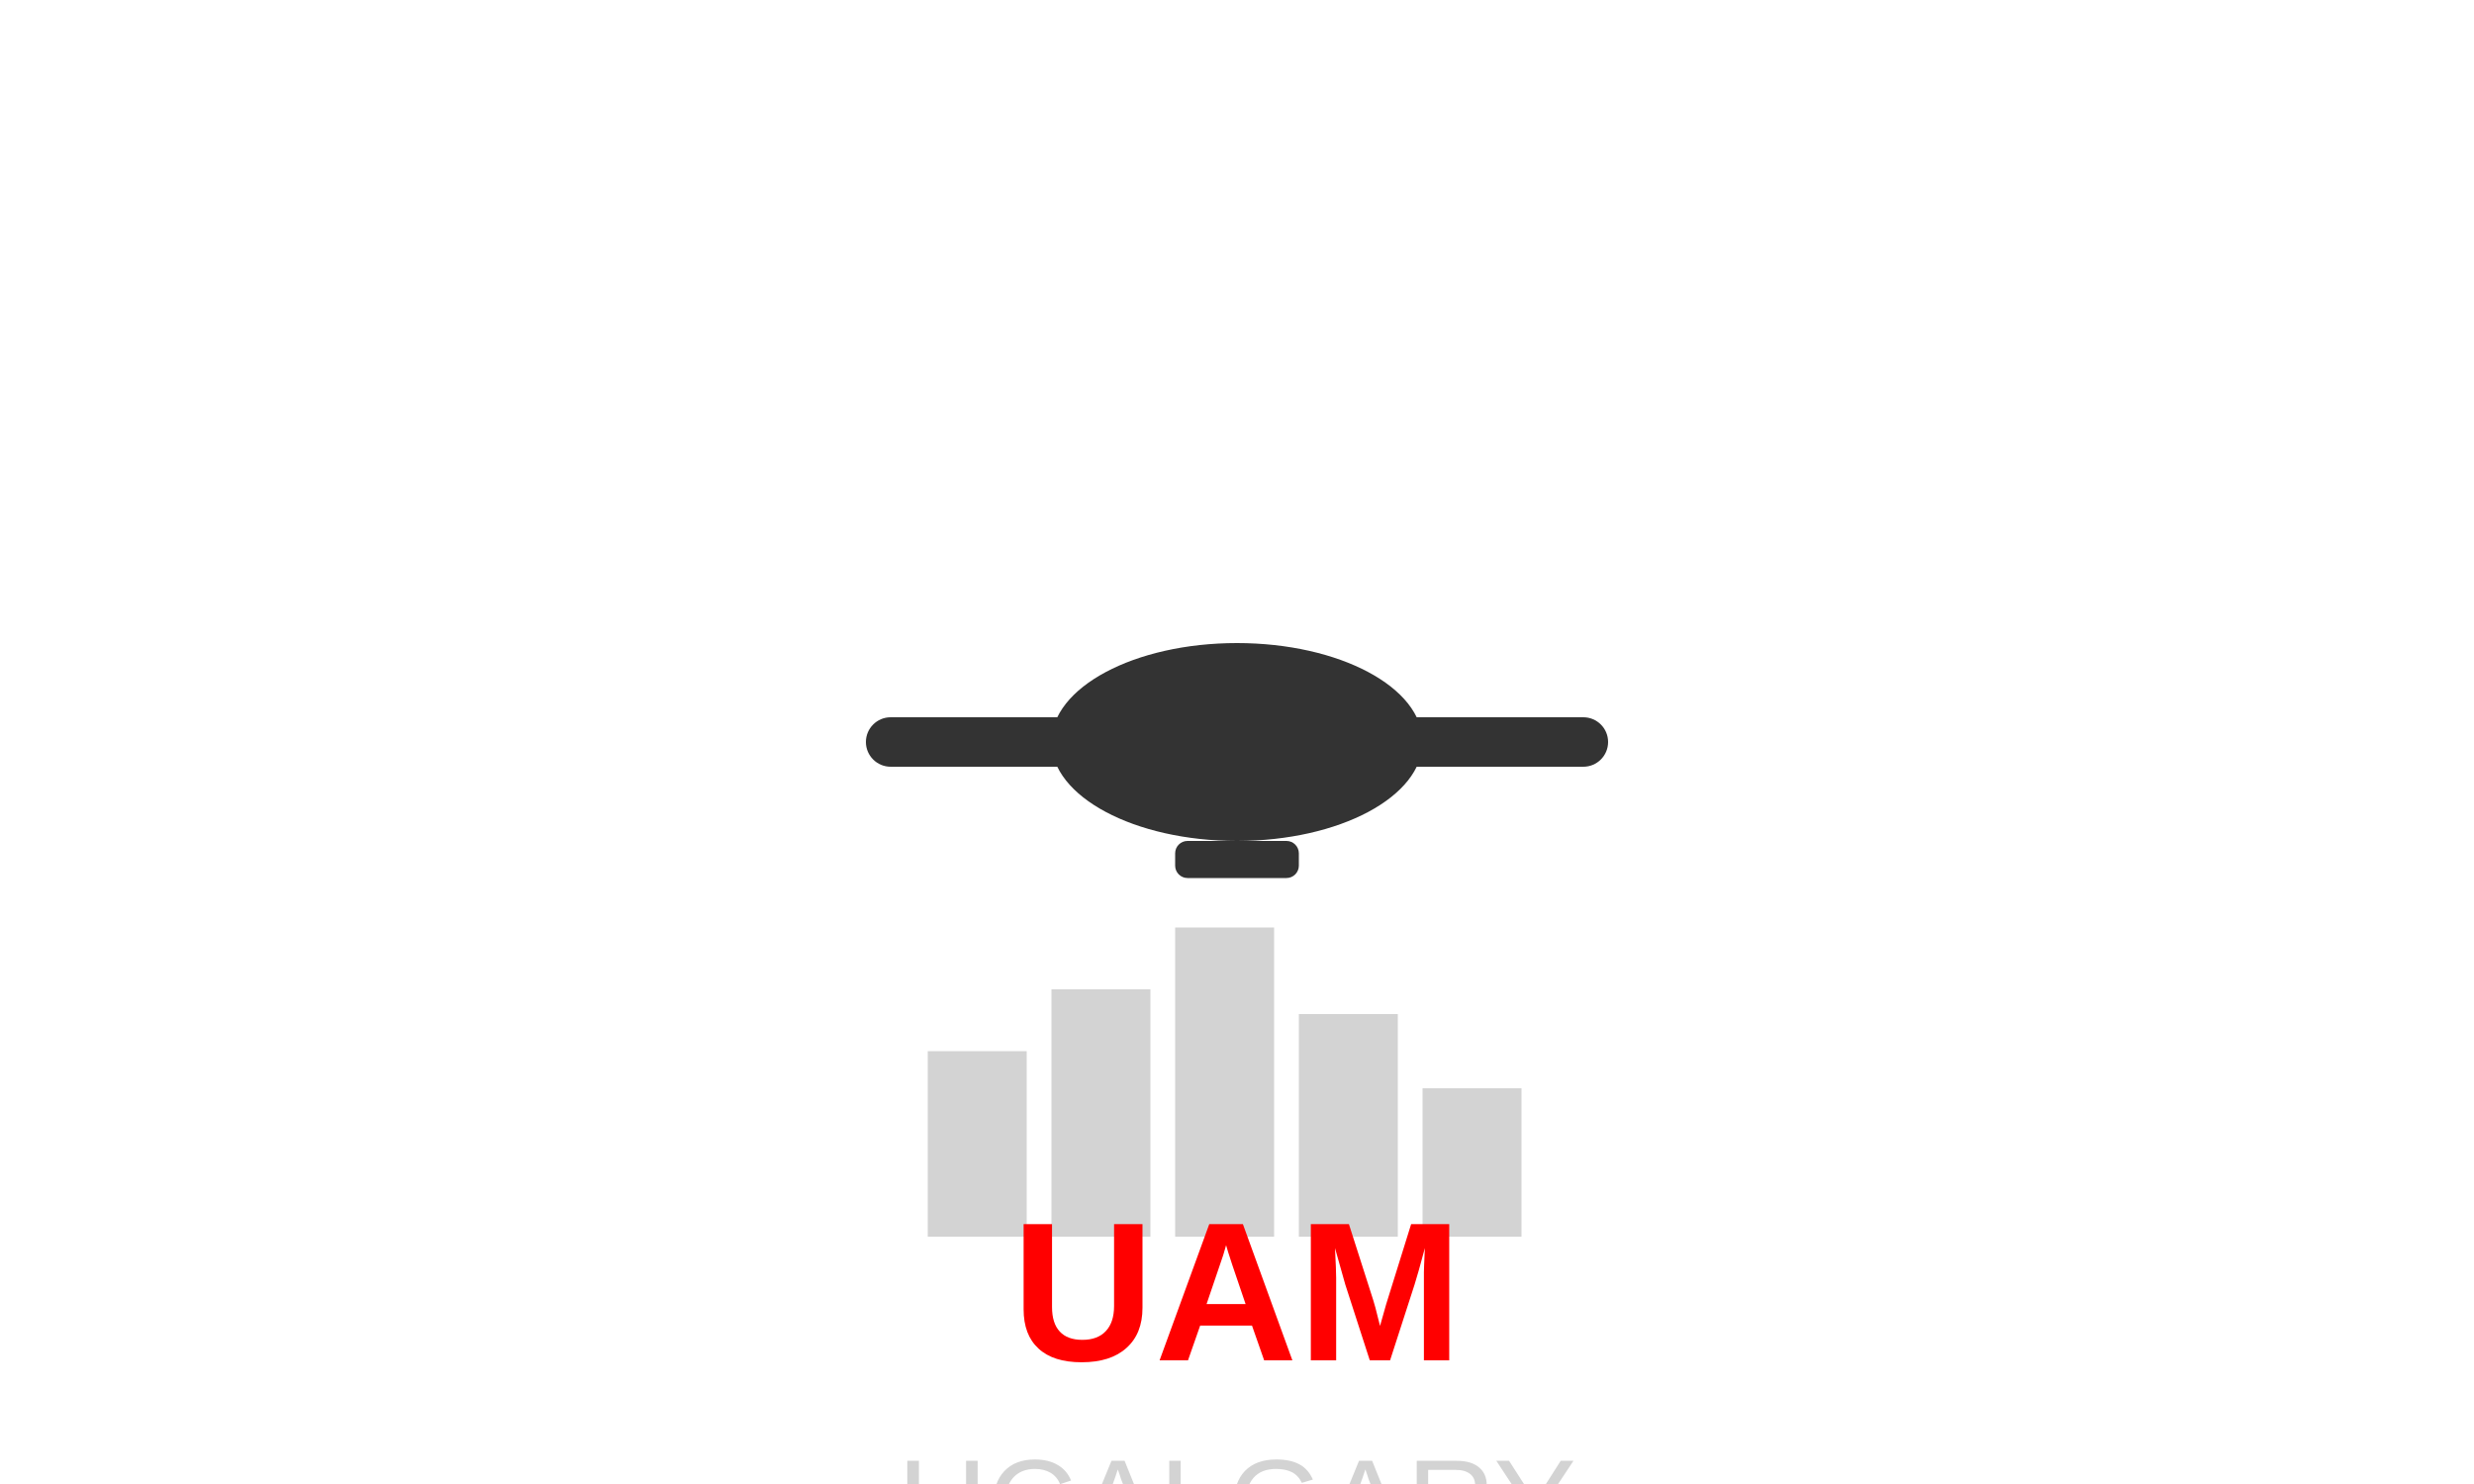
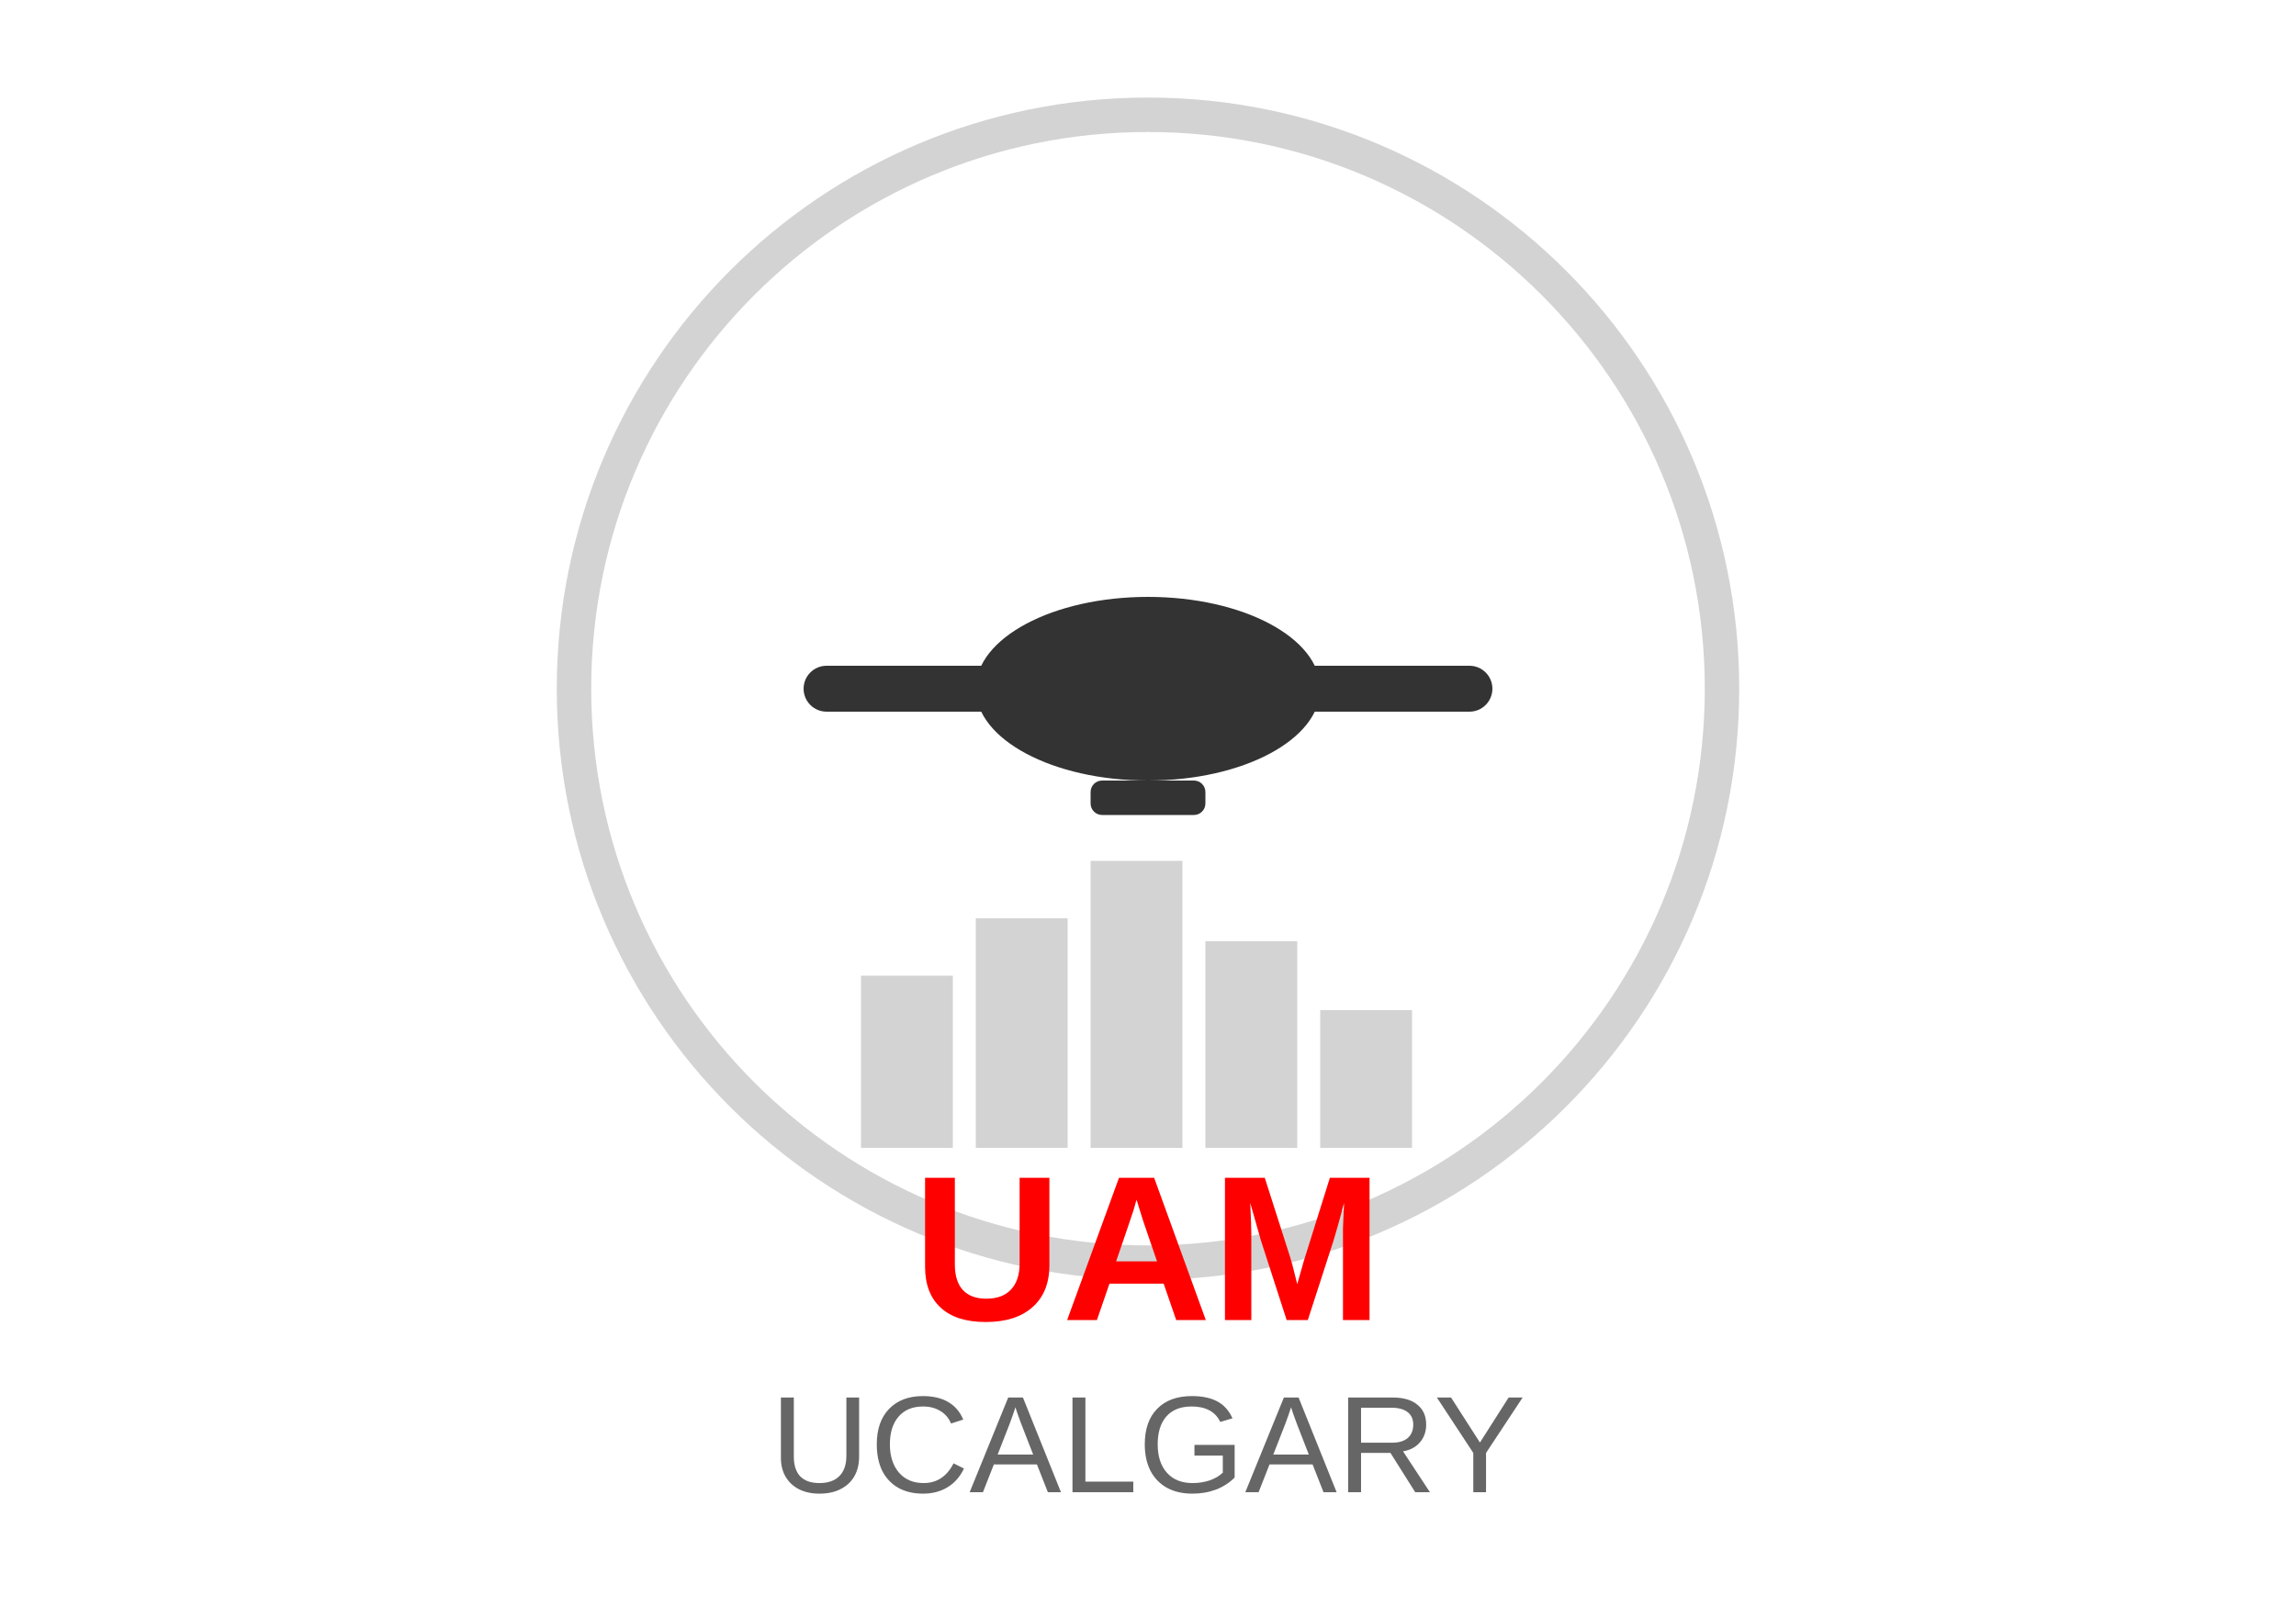
- <svg xmlns="http://www.w3.org/2000/svg" width="200" height="120" viewBox="0 0 200 120">
-   <circle cx="100" cy="60" r="50" fill="none" stroke="#d3d3d3" stroke-width="3" stroke-dasharray="0 314" stroke-dashoffset="157" />
+ <svg xmlns="http://www.w3.org/2000/svg" width="200" height="140" viewBox="0 0 200 140">
+   <circle cx="100" cy="60" r="50" fill="none" stroke="#d3d3d3" stroke-width="3" />
  <g fill="#333">
    <ellipse cx="100" cy="60" rx="15" ry="8" />
    <rect x="70" y="58" width="20" height="4" rx="2" />
    <rect x="110" y="58" width="20" height="4" rx="2" />
    <rect x="95" y="68" width="10" height="3" rx="1" />
  </g>
  <g fill="#d3d3d3">
    <rect x="75" y="85" width="8" height="15" />
    <rect x="85" y="80" width="8" height="20" />
    <rect x="95" y="75" width="8" height="25" />
    <rect x="105" y="82" width="8" height="18" />
    <rect x="115" y="88" width="8" height="12" />
  </g>
-   <text x="100" y="110" text-anchor="middle" font-family="Arial, sans-serif" font-size="16" font-weight="bold" fill="#ff0000">UAM</text>
-   <text x="100" y="125" text-anchor="middle" font-family="Arial, sans-serif" font-size="10" fill="#d3d3d3">UCALGARY</text>
+   <text x="100" y="115" text-anchor="middle" font-family="Arial, sans-serif" font-size="18" font-weight="bold" fill="#ff0000">UAM</text>
+   <text x="100" y="130" text-anchor="middle" font-family="Arial, sans-serif" font-size="12" fill="#666">UCALGARY</text>
</svg>
